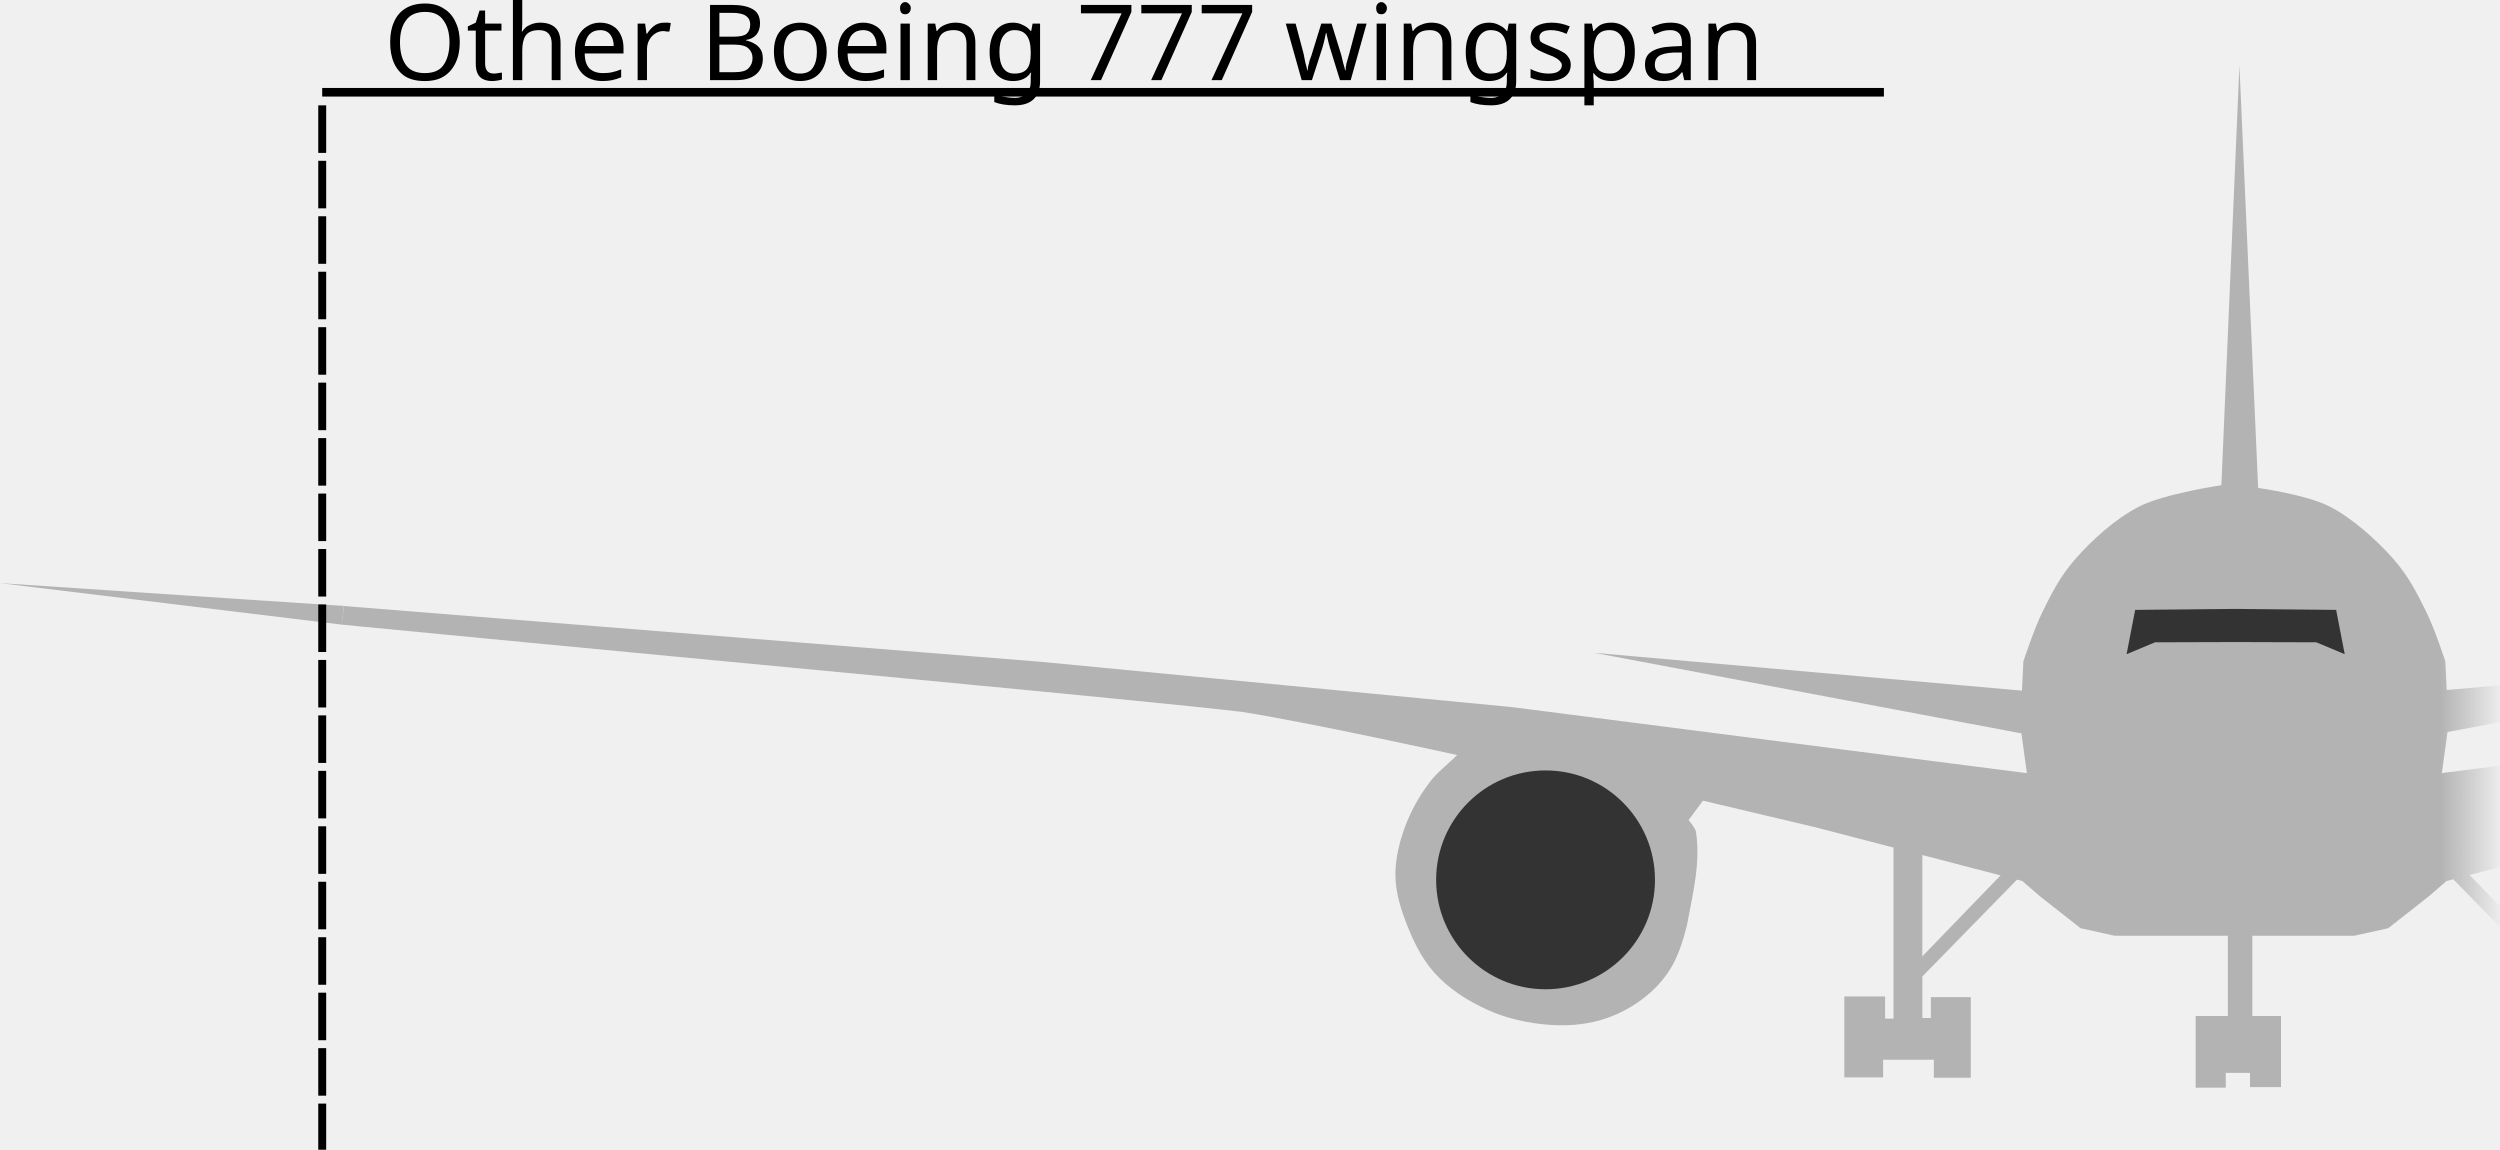
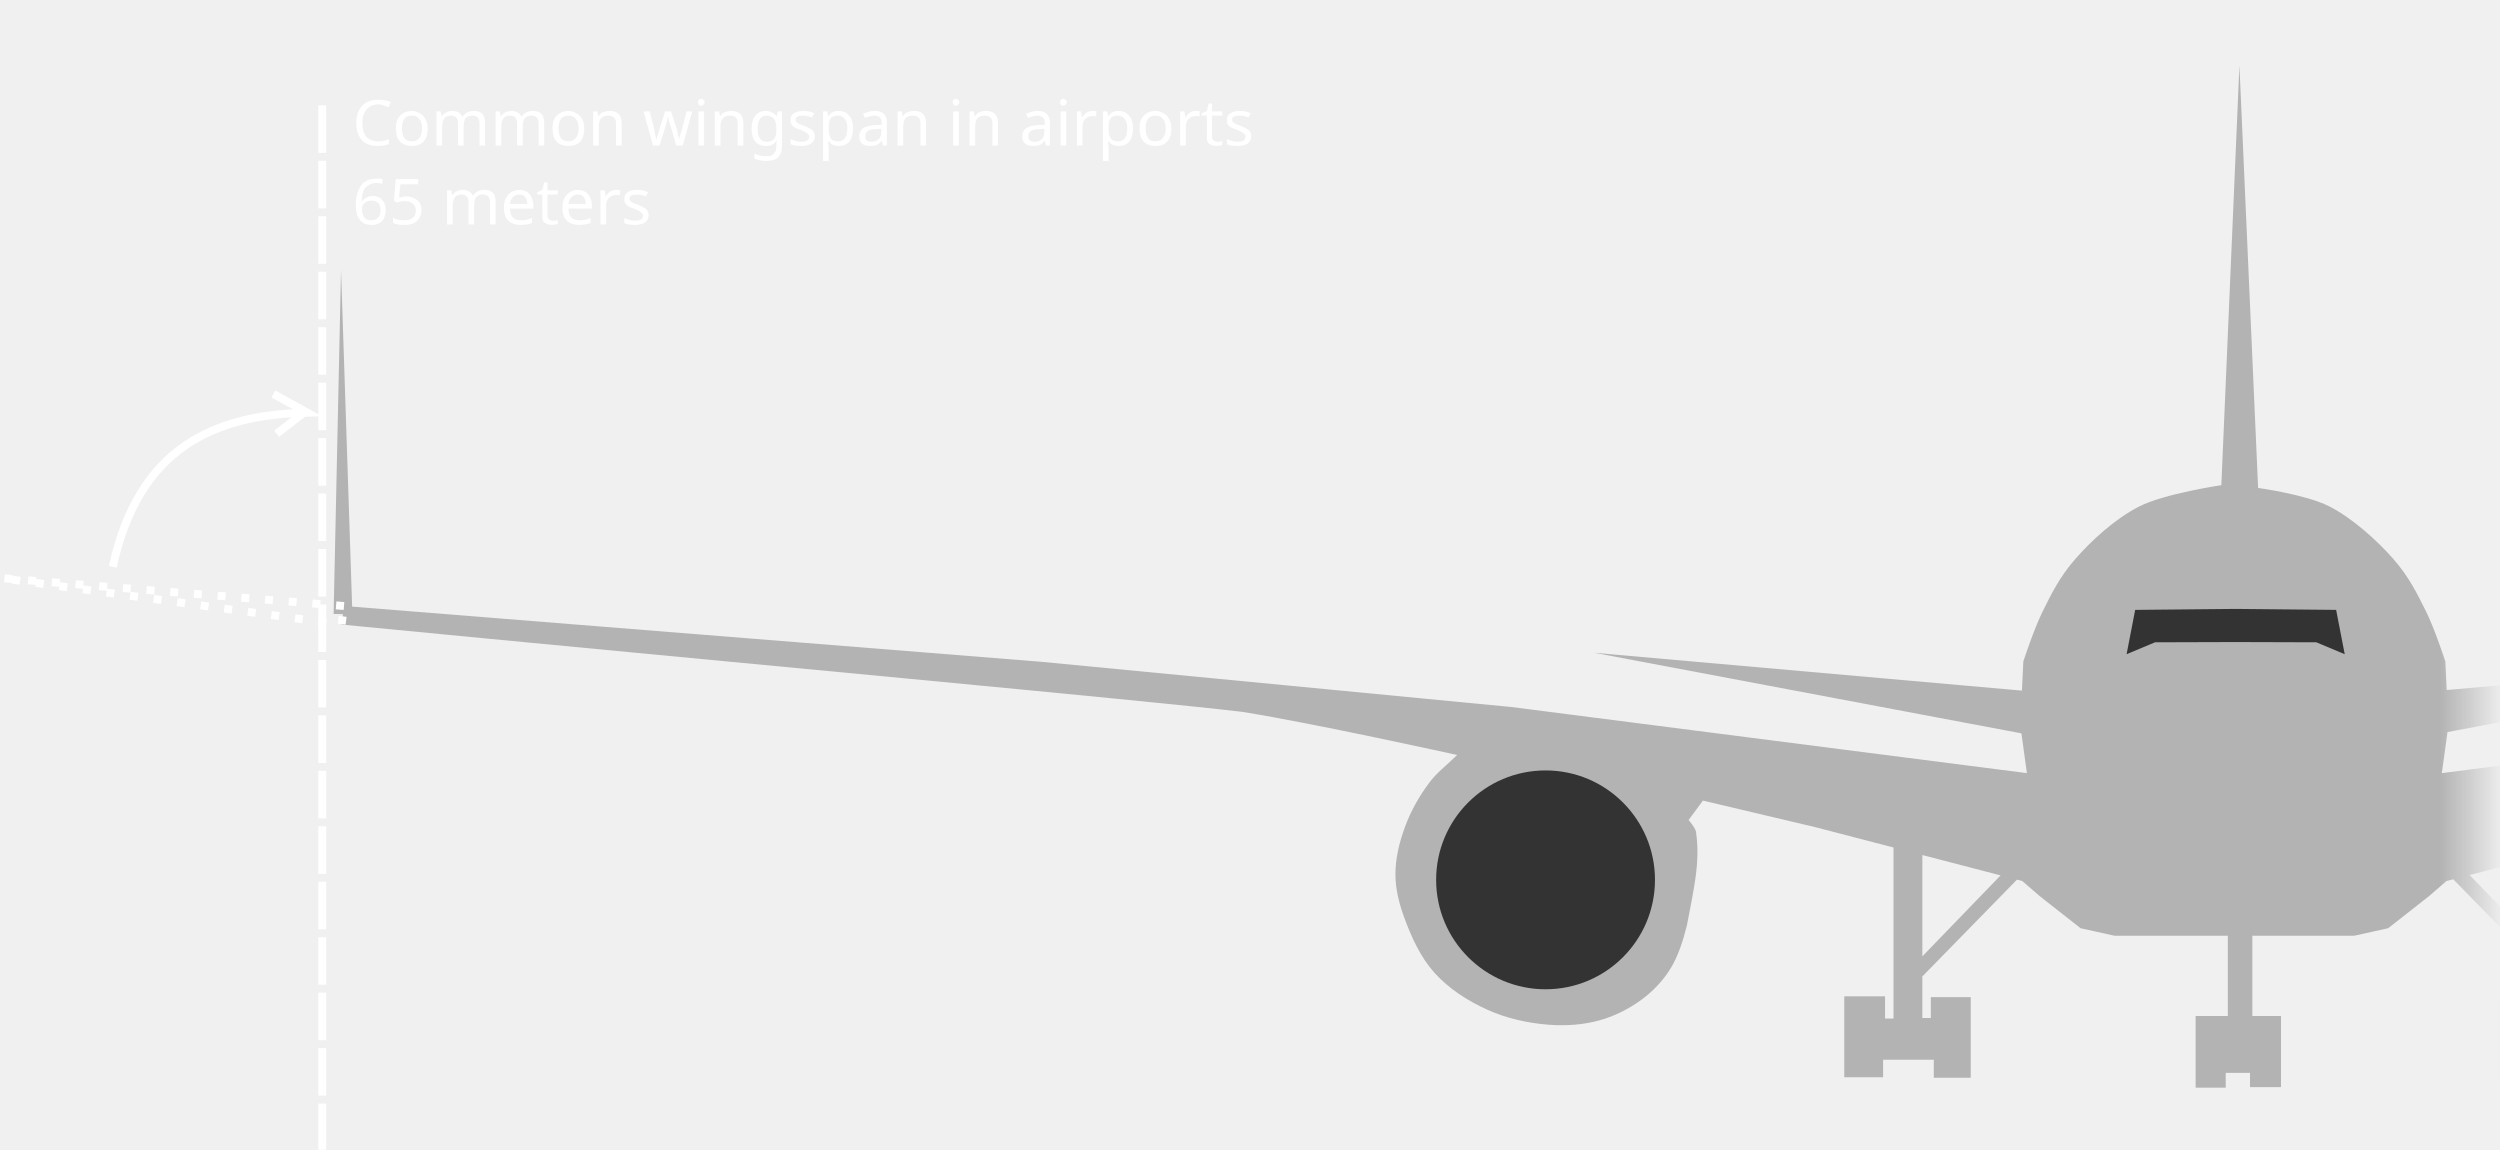
- <svg xmlns="http://www.w3.org/2000/svg" xmlns:xlink="http://www.w3.org/1999/xlink" id="svg8" version="1.1" viewBox="0 0 83.622 38.457" height="38.457mm" width="83.622mm">
-   <defs id="defs2">
-     <linearGradient id="linearGradient1034">
-       <stop id="stop1030" offset="0" style="stop-color:#b3b3b3;stop-opacity:1;" />
-       <stop id="stop1032" offset="1" style="stop-color:#b3b3b3;stop-opacity:0;" />
+ <svg xmlns="http://www.w3.org/2000/svg" xmlns:xlink="http://www.w3.org/1999/xlink" width="316.051" height="145.349" viewBox="0 0 83.622 38.457">
+   <defs>
+     <linearGradient id="a">
+       <stop offset="0" stop-color="#b3b3b3" />
+       <stop offset="1" stop-color="#b3b3b3" stop-opacity="0" />
    </linearGradient>
-     <linearGradient gradientTransform="matrix(0.2645833,0,0,0.2645833,-13.49981,-62.18374)" gradientUnits="userSpaceOnUse" y2="316.745" x2="367.621" y1="316.745" x1="359.523" id="linearGradient1036" xlink:href="#linearGradient1034" />
+     <linearGradient xlink:href="#a" id="b" x1="359.523" y1="316.745" x2="367.621" y2="316.745" gradientUnits="userSpaceOnUse" gradientTransform="translate(-13.4998 -62.1837) scale(.26458)" />
  </defs>
-   <g id="layer1">
-     <g id="g1046">
-       <g id="g1078">
-         <path d="M 74.906,2.192 74.302,16.229 c 0,0 -1.905,0.285 -2.738,0.708 -0.833,0.423 -1.613,1.153 -2.146,1.761 -0.533,0.607 -0.808,1.184 -1.095,1.76 -0.287,0.575 -0.643,1.665 -0.643,1.665 l -0.048,0.978 -14.307,-1.265 14.289,2.695 0.183,1.33 -17.238,-2.211 -15.754,-1.515 -23.299,-1.864 -0.08,0.622 c 12.942,1.256 27.059,2.55 30.133,2.921 2.411,0.386 7.181,1.442 7.181,1.442 -0.428,0.415 -0.669,0.576 -0.932,0.926 -0.342,0.455 -0.626,0.962 -0.82,1.497 -0.183,0.502 -0.314,1.038 -0.313,1.573 0.001,0.486 0.124,0.971 0.29,1.427 0.242,0.663 0.543,1.333 1.014,1.859 0.48,0.537 1.114,0.941 1.77,1.238 0.642,0.29 1.351,0.448 2.053,0.502 0.57,0.044 1.157,0.005 1.707,-0.149 0.505,-0.142 0.99,-0.386 1.411,-0.699 0.366,-0.272 0.693,-0.611 0.936,-0.997 0.281,-0.447 0.439,-0.966 0.569,-1.477 0.218,-1.17 0.459,-2.11 0.302,-3.143 -0.039,-0.147 -0.246,-0.383 -0.246,-0.383 l 0.48,-0.649 3.78,0.895 2.594,0.675 v 5.72 H 63.054 v -0.741 h -1.364 v 2.707 h 1.298 V 35.446 h 1.696 v 0.602 h 1.236 v -2.696 h -1.335 v 0.698 h -0.284 v -1.389 l 3.165,-3.238 0.178,0.047 0.579,0.501 1.371,1.077 1.134,0.251 h 3.791 v 2.684 h -1.077 v 2.399 h 1.007 v -0.495 h 0.812 v 0.476 h 1.036 v -2.379 h -0.958 V 31.299 h 3.409 l 1.134,-0.251 1.371,-1.077 0.579,-0.501 0.228,-0.059 1.564,1.6 v -0.692 l -1.015,-1.051 1.015,-0.265 v -3.394 l -1.946,0.25 0.189,-1.373 1.756,-0.331 V 22.922 l -1.782,0.158 -0.047,-0.958 c 0,0 -0.356,-1.09 -0.643,-1.665 -0.287,-0.575 -0.562,-1.152 -1.095,-1.76 -0.533,-0.607 -1.368,-1.366 -2.145,-1.761 -0.777,-0.395 -2.379,-0.615 -2.379,-0.615 z m -10.606,26.408 2.616,0.681 -2.616,2.707 z m 19.316,4.752 v 2.696 h 0.006 v -2.696 z" style="fill:url(#linearGradient1036);fill-opacity:1;stroke:none;stroke-width:0.265px;stroke-linecap:butt;stroke-linejoin:miter;stroke-opacity:1" id="path909" />
-         <path d="m 74.78,20.367 -3.361,0.033 -0.287,1.482 0.951,-0.398 2.697,-0.008 2.697,0.008 0.951,0.398 -0.287,-1.482 z" style="fill:#333333;fill-opacity:1;stroke:none;stroke-width:0.265px;stroke-linecap:butt;stroke-linejoin:miter;stroke-opacity:1" id="path914" />
-         <path id="path955" d="M 11.502,20.269 0,19.505 11.43,20.893 Z" style="fill:#b3b3b3;fill-opacity:1;stroke:none;stroke-width:0.265px;stroke-linecap:butt;stroke-linejoin:miter;stroke-opacity:1" />
-         <circle r="3.66" cy="29.43" cx="51.697" id="path957" style="fill:#333333;fill-opacity:1;stroke:none;stroke-width:1.537;stroke-linecap:round" />
-         <path id="path1016" d="M 10.778,3.524 V 38.457" style="fill:none;stroke:#000000;stroke-width:0.265;stroke-linecap:butt;stroke-linejoin:miter;stroke-miterlimit:4;stroke-dasharray:1.59, 0.265;stroke-dashoffset:0;stroke-opacity:1" />
-         <text id="text1020" y="2.68" x="12.831" style="font-style:normal;font-weight:normal;font-size:3.528px;line-height:1.25;font-family:sans-serif;letter-spacing:0px;word-spacing:0px;fill:#000000;fill-opacity:1;stroke:none;stroke-width:0.265" xml:space="preserve">
-           <tspan style="font-size:3.528px;stroke-width:0.265" y="2.68" x="12.831" id="tspan1018">Other Boeing 777 wingspan</tspan>
+   <g>
+     <g>
+       <g>
+         <path d="M74.906 2.192l-.605 14.036s-1.905.285-2.738.708-1.613 1.153-2.146 1.761c-.533.607-.808 1.184-1.095 1.76-.287.575-.643 1.665-.643 1.665l-.048.978L53.325 21.835l14.289 2.695.183 1.33-17.238-2.211-15.754-1.515-23.299-1.865-.08.622c12.942 1.256 27.059 2.55 30.133 2.921 2.411.386 7.181 1.442 7.181 1.442-.428.415-.669.576-.932.926-.342.455-.626.962-.82 1.497-.183.502-.314 1.038-.313 1.573.001.485.124.971.29 1.427.242.663.543 1.333 1.014 1.859.48.536 1.114.941 1.77 1.238.642.29 1.351.448 2.053.502.57.044 1.157.005 1.707-.149.505-.142.99-.386 1.411-.699.366-.272.693-.611.936-.997.281-.447.439-.966.569-1.477.218-1.17.459-2.11.302-3.143-.038-.147-.246-.383-.246-.383l.48-.649 3.78.894 2.594.675v5.72h-.282v-.741h-1.364v2.707h1.298v-.588h1.696v.602h1.236V33.352h-1.335v.698h-.284v-1.389l3.165-3.237.178.046.579.501 1.371 1.077 1.134.251h3.791v2.684h-1.077v2.399h1.007v-.495h.812v.476h1.036V33.984h-.958v-2.685h3.409l1.134-.251 1.371-1.077.579-.501.228-.059 1.564 1.6v-.692l-1.015-1.05 1.015-.265v-3.394l-1.946.25.189-1.373 1.756-.331v-1.234l-1.782.158-.047-.958s-.356-1.09-.643-1.665c-.287-.575-.562-1.152-1.095-1.76-.533-.607-1.368-1.366-2.145-1.761-.777-.395-2.379-.615-2.379-.615zM64.301 28.6l2.616.681-2.616 2.707zm19.316 4.752v2.696h.006V33.352z" fill="url(#b)" />
+         <path d="M74.78 20.367l-3.361.033-.287 1.482.951-.398 2.697-.008 2.697.008.951.398-.287-1.482z" fill="#333" />
+         <path d="M11.787 20.546l-.38-11.521-.248 11.511z" fill="#b3b3b3" />
+         <circle cx="51.697" cy="29.43" r="3.66" fill="#333" />
+         <path d="M10.778 3.524V38.457" fill="#fff" stroke="#fff" stroke-width=".265" stroke-dasharray="1.59,.265" />
+         <text fill="#fff" style="line-height:1.25" x="11.794" y="4.864" font-weight="400" font-size="2.117" font-family="sans-serif" letter-spacing="0" word-spacing="0" stroke-width=".265">
+           <tspan y="4.864" x="11.794">
+             <tspan x="11.794" y="4.864">Common wingspan in airports</tspan>
+           </tspan>
+           <tspan y="7.51" x="11.794">65 meters</tspan>
        </text>
-         <path id="path1022" d="M 10.777,3.086 H 63.014" style="fill:none;stroke:#000000;stroke-width:0.288px;stroke-linecap:butt;stroke-linejoin:miter;stroke-opacity:1" />
+         <path d="M11.506 20.27L.017 19.336l11.409 1.556z" fill="none" stroke="#fff" stroke-width=".265" stroke-dasharray=".265,.53" />
+         <path d="M3.773 18.958c.86-3.971 3.378-5.088 6.506-5.156l-1.135-.624" fill="none" stroke="#fff" stroke-width=".265" />
+         <path d="M10.171 13.793l-.914.715" fill="none" stroke="#fff" stroke-width=".265" />
      </g>
    </g>
  </g>
</svg>
